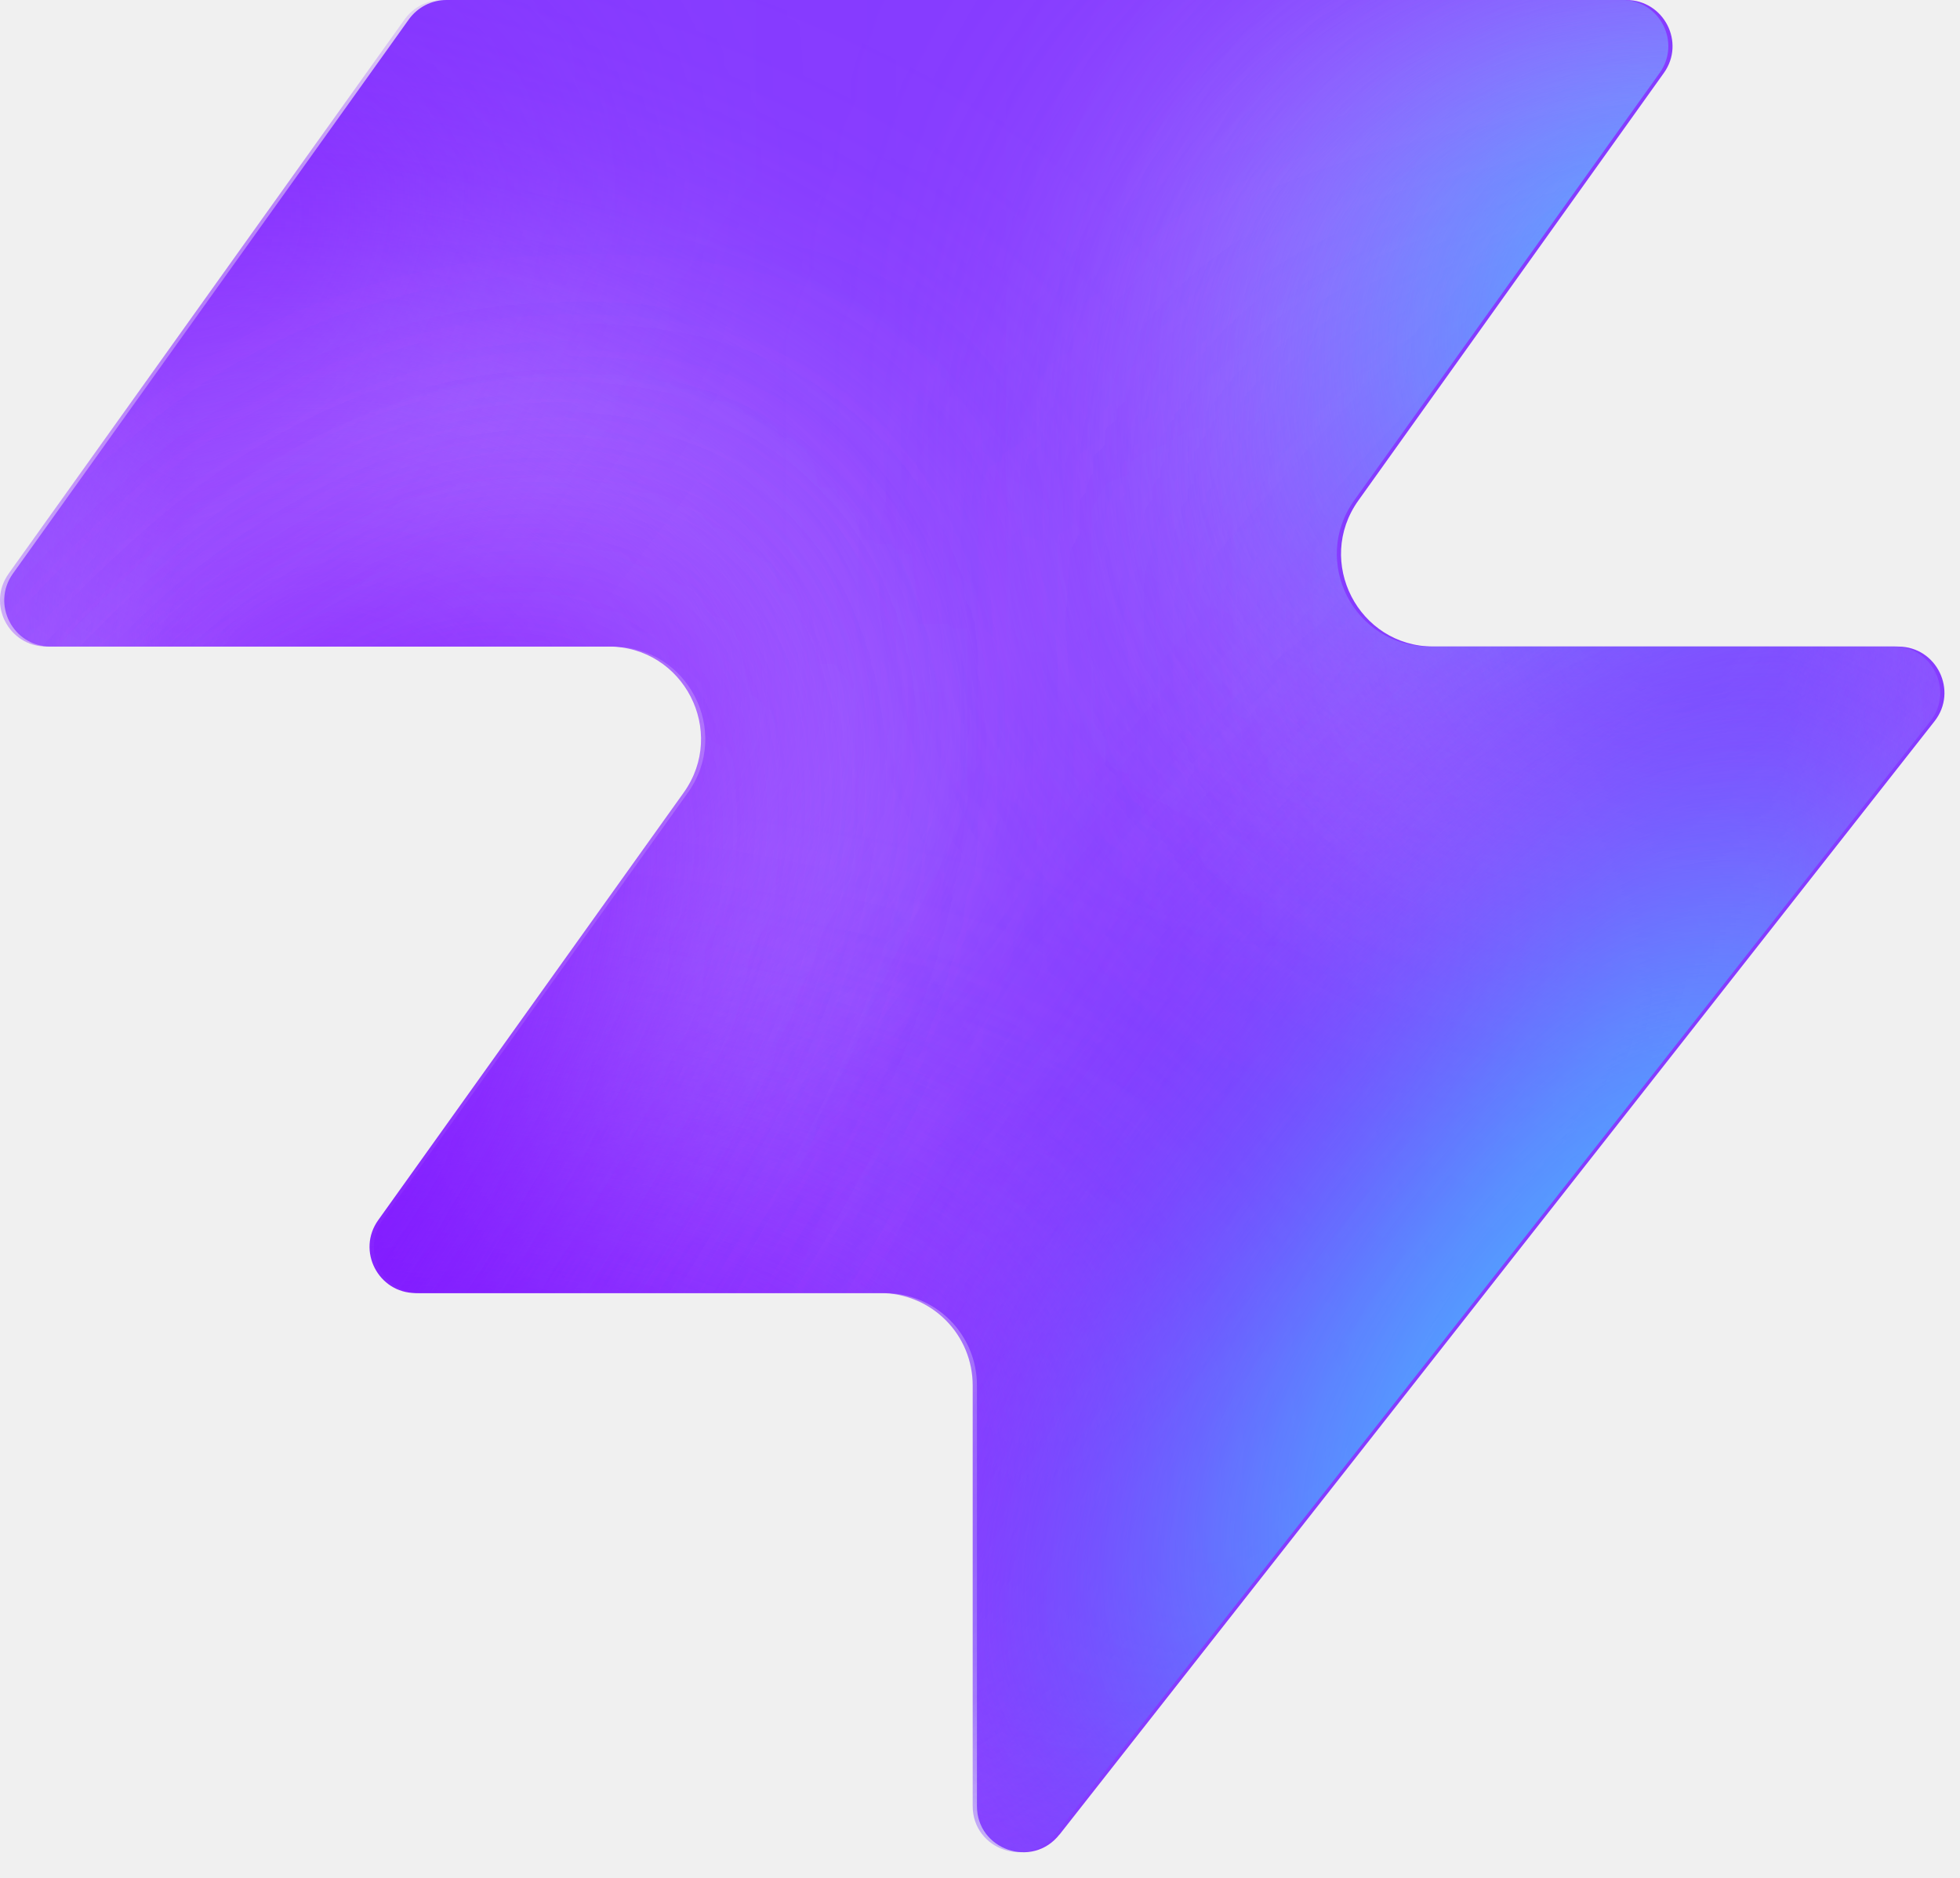
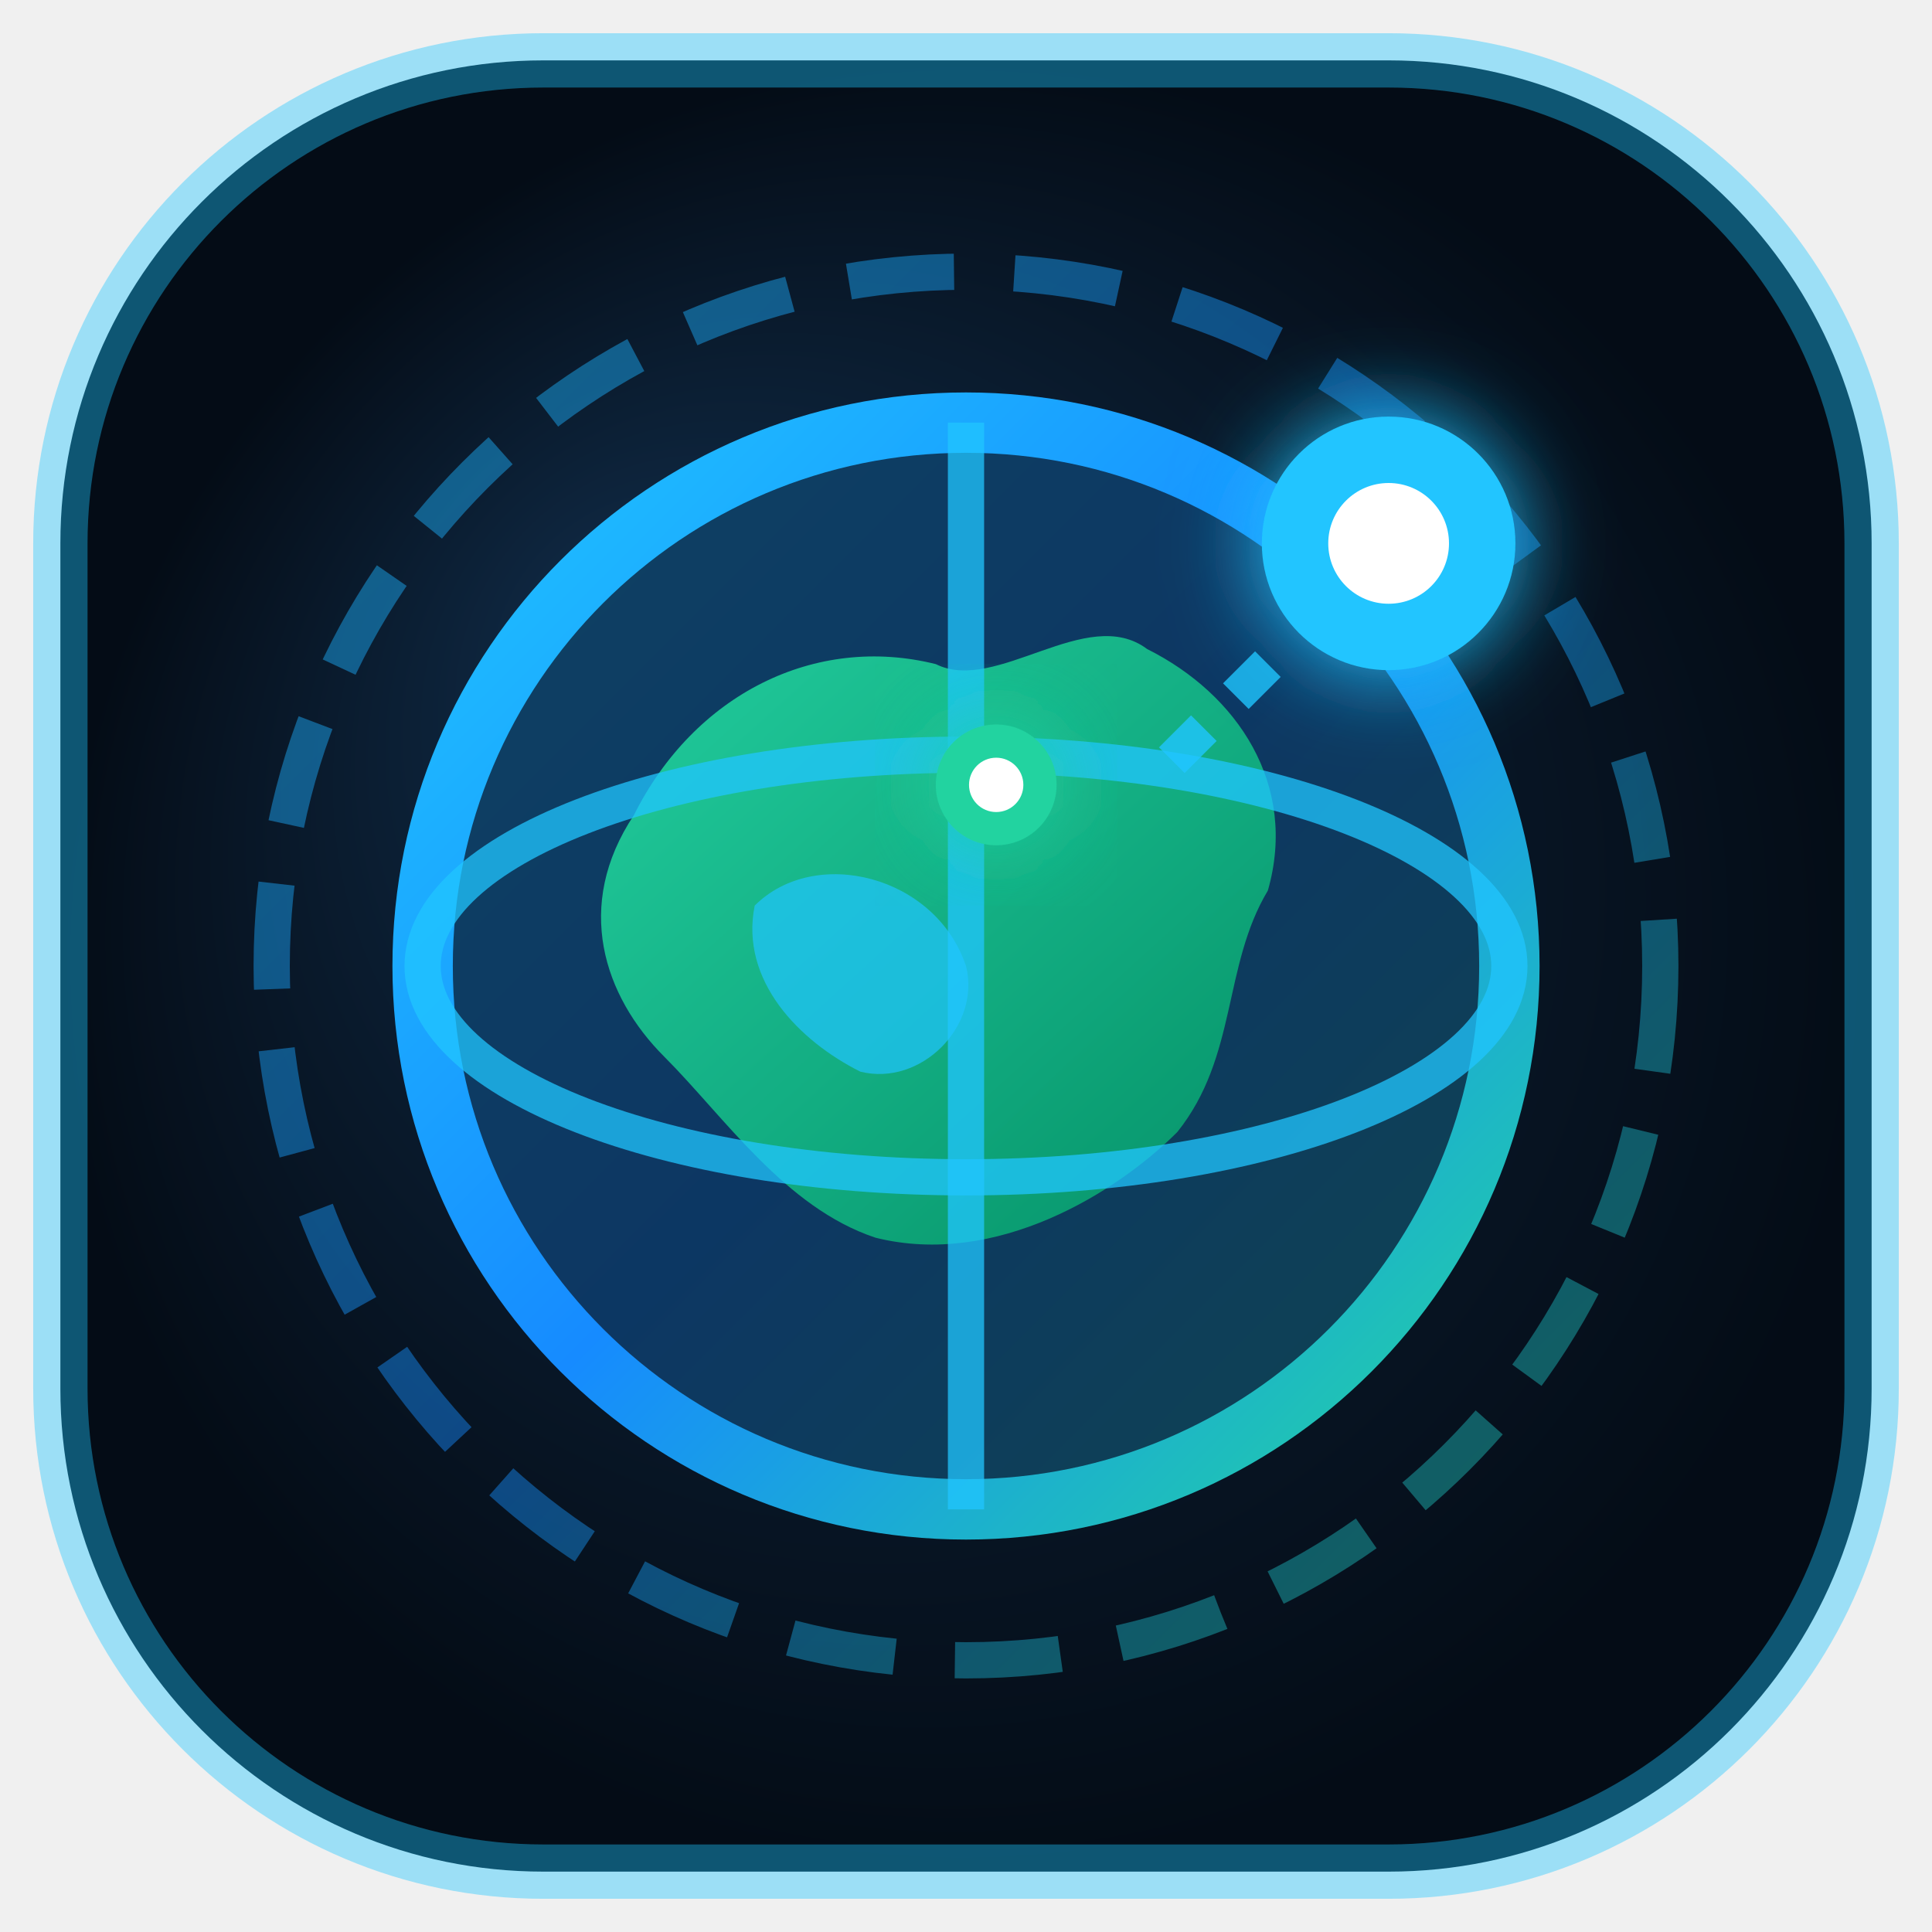
- <svg xmlns="http://www.w3.org/2000/svg" width="48" height="46" fill="none" viewBox="0 0 48 46">
-   <path fill="#863bff" d="M25.946 44.938c-.664.845-2.021.375-2.021-.698V33.937a2.26 2.26 0 0 0-2.262-2.262H10.287c-.92 0-1.456-1.04-.92-1.788l7.48-10.471c1.07-1.497 0-3.578-1.842-3.578H1.237c-.92 0-1.456-1.04-.92-1.788L10.013.474c.214-.297.556-.474.92-.474h28.894c.92 0 1.456 1.04.92 1.788l-7.48 10.471c-1.07 1.498 0 3.579 1.842 3.579h11.377c.943 0 1.473 1.088.89 1.83L25.947 44.94z" style="fill:#863bff;fill:color(display-p3 .525 .23 1);fill-opacity:1" />
-   <mask id="a" width="48" height="46" x="0" y="0" maskUnits="userSpaceOnUse" style="mask-type:alpha">
-     <path fill="#000" d="M25.842 44.938c-.664.844-2.021.375-2.021-.698V33.937a2.26 2.26 0 0 0-2.262-2.262H10.183c-.92 0-1.456-1.04-.92-1.788l7.48-10.471c1.07-1.498 0-3.579-1.842-3.579H1.133c-.92 0-1.456-1.04-.92-1.787L9.91.473c.214-.297.556-.474.92-.474h28.894c.92 0 1.456 1.04.92 1.788l-7.48 10.471c-1.07 1.498 0 3.578 1.842 3.578h11.377c.943 0 1.473 1.088.89 1.832L25.843 44.94z" style="fill:#000;fill-opacity:1" />
-   </mask>
-   <g mask="url(#a)">
-     <g filter="url(#b)">
-       <ellipse cx="5.508" cy="14.704" fill="#ede6ff" rx="5.508" ry="14.704" style="fill:#ede6ff;fill:color(display-p3 .927 .903 1);fill-opacity:1" transform="matrix(.00324 1 1 -.00324 -4.47 31.516)" />
-     </g>
-     <g filter="url(#c)">
-       <ellipse cx="10.399" cy="29.851" fill="#ede6ff" rx="10.399" ry="29.851" style="fill:#ede6ff;fill:color(display-p3 .927 .903 1);fill-opacity:1" transform="matrix(.00324 1 1 -.00324 -39.328 7.883)" />
-     </g>
-     <g filter="url(#d)">
-       <ellipse cx="5.508" cy="30.487" fill="#7e14ff" rx="5.508" ry="30.487" style="fill:#7e14ff;fill:color(display-p3 .492 .077 1);fill-opacity:1" transform="rotate(89.814 -25.913 -14.639)scale(1 -1)" />
-     </g>
-     <g filter="url(#e)">
-       <ellipse cx="5.508" cy="30.599" fill="#7e14ff" rx="5.508" ry="30.599" style="fill:#7e14ff;fill:color(display-p3 .492 .077 1);fill-opacity:1" transform="rotate(89.814 -32.644 -3.334)scale(1 -1)" />
-     </g>
-     <g filter="url(#f)">
-       <ellipse cx="5.508" cy="30.599" fill="#7e14ff" rx="5.508" ry="30.599" style="fill:#7e14ff;fill:color(display-p3 .492 .077 1);fill-opacity:1" transform="matrix(.00324 1 1 -.00324 -34.34 30.47)" />
-     </g>
-     <g filter="url(#g)">
-       <ellipse cx="14.072" cy="22.078" fill="#ede6ff" rx="14.072" ry="22.078" style="fill:#ede6ff;fill:color(display-p3 .927 .903 1);fill-opacity:1" transform="rotate(93.35 24.506 48.493)scale(-1 1)" />
-     </g>
-     <g filter="url(#h)">
-       <ellipse cx="3.47" cy="21.501" fill="#7e14ff" rx="3.47" ry="21.501" style="fill:#7e14ff;fill:color(display-p3 .492 .077 1);fill-opacity:1" transform="rotate(89.009 28.708 47.59)scale(-1 1)" />
-     </g>
-     <g filter="url(#i)">
-       <ellipse cx="3.47" cy="21.501" fill="#7e14ff" rx="3.47" ry="21.501" style="fill:#7e14ff;fill:color(display-p3 .492 .077 1);fill-opacity:1" transform="rotate(89.009 28.708 47.59)scale(-1 1)" />
-     </g>
-     <g filter="url(#j)">
-       <ellipse cx=".387" cy="8.972" fill="#7e14ff" rx="4.407" ry="29.108" style="fill:#7e14ff;fill:color(display-p3 .492 .077 1);fill-opacity:1" transform="rotate(39.51 .387 8.972)" />
-     </g>
-     <g filter="url(#k)">
-       <ellipse cx="47.523" cy="-6.092" fill="#7e14ff" rx="4.407" ry="29.108" style="fill:#7e14ff;fill:color(display-p3 .492 .077 1);fill-opacity:1" transform="rotate(37.892 47.523 -6.092)" />
-     </g>
-     <g filter="url(#l)">
-       <ellipse cx="41.412" cy="6.333" fill="#47bfff" rx="5.971" ry="9.665" style="fill:#47bfff;fill:color(display-p3 .28 .748 1);fill-opacity:1" transform="rotate(37.892 41.412 6.333)" />
-     </g>
-     <g filter="url(#m)">
-       <ellipse cx="-1.879" cy="38.332" fill="#7e14ff" rx="4.407" ry="29.108" style="fill:#7e14ff;fill:color(display-p3 .492 .077 1);fill-opacity:1" transform="rotate(37.892 -1.88 38.332)" />
-     </g>
-     <g filter="url(#n)">
-       <ellipse cx="-1.879" cy="38.332" fill="#7e14ff" rx="4.407" ry="29.108" style="fill:#7e14ff;fill:color(display-p3 .492 .077 1);fill-opacity:1" transform="rotate(37.892 -1.88 38.332)" />
-     </g>
-     <g filter="url(#o)">
-       <ellipse cx="35.651" cy="29.907" fill="#7e14ff" rx="4.407" ry="29.108" style="fill:#7e14ff;fill:color(display-p3 .492 .077 1);fill-opacity:1" transform="rotate(37.892 35.651 29.907)" />
-     </g>
-     <g filter="url(#p)">
-       <ellipse cx="38.418" cy="32.4" fill="#47bfff" rx="5.971" ry="15.297" style="fill:#47bfff;fill:color(display-p3 .28 .748 1);fill-opacity:1" transform="rotate(37.892 38.418 32.4)" />
-     </g>
-   </g>
+ <svg xmlns="http://www.w3.org/2000/svg" viewBox="0 0 64 64" fill="none">
  <defs>
-     <filter id="b" width="60.045" height="41.654" x="-19.77" y="16.149" color-interpolation-filters="sRGB" filterUnits="userSpaceOnUse">
-       <feFlood flood-opacity="0" result="BackgroundImageFix" />
-       <feBlend in="SourceGraphic" in2="BackgroundImageFix" result="shape" />
-       <feGaussianBlur result="effect1_foregroundBlur_2002_17158" stdDeviation="7.659" />
-     </filter>
-     <filter id="c" width="90.34" height="51.437" x="-54.613" y="-7.533" color-interpolation-filters="sRGB" filterUnits="userSpaceOnUse">
-       <feFlood flood-opacity="0" result="BackgroundImageFix" />
-       <feBlend in="SourceGraphic" in2="BackgroundImageFix" result="shape" />
-       <feGaussianBlur result="effect1_foregroundBlur_2002_17158" stdDeviation="7.659" />
-     </filter>
-     <filter id="d" width="79.355" height="29.4" x="-49.64" y="2.03" color-interpolation-filters="sRGB" filterUnits="userSpaceOnUse">
-       <feFlood flood-opacity="0" result="BackgroundImageFix" />
-       <feBlend in="SourceGraphic" in2="BackgroundImageFix" result="shape" />
-       <feGaussianBlur result="effect1_foregroundBlur_2002_17158" stdDeviation="4.596" />
-     </filter>
-     <filter id="e" width="79.579" height="29.4" x="-45.045" y="20.029" color-interpolation-filters="sRGB" filterUnits="userSpaceOnUse">
-       <feFlood flood-opacity="0" result="BackgroundImageFix" />
-       <feBlend in="SourceGraphic" in2="BackgroundImageFix" result="shape" />
-       <feGaussianBlur result="effect1_foregroundBlur_2002_17158" stdDeviation="4.596" />
-     </filter>
-     <filter id="f" width="79.579" height="29.4" x="-43.513" y="21.178" color-interpolation-filters="sRGB" filterUnits="userSpaceOnUse">
-       <feFlood flood-opacity="0" result="BackgroundImageFix" />
-       <feBlend in="SourceGraphic" in2="BackgroundImageFix" result="shape" />
-       <feGaussianBlur result="effect1_foregroundBlur_2002_17158" stdDeviation="4.596" />
-     </filter>
-     <filter id="g" width="74.749" height="58.852" x="15.756" y="-17.901" color-interpolation-filters="sRGB" filterUnits="userSpaceOnUse">
-       <feFlood flood-opacity="0" result="BackgroundImageFix" />
-       <feBlend in="SourceGraphic" in2="BackgroundImageFix" result="shape" />
-       <feGaussianBlur result="effect1_foregroundBlur_2002_17158" stdDeviation="7.659" />
-     </filter>
-     <filter id="h" width="61.377" height="25.362" x="23.548" y="2.284" color-interpolation-filters="sRGB" filterUnits="userSpaceOnUse">
-       <feFlood flood-opacity="0" result="BackgroundImageFix" />
-       <feBlend in="SourceGraphic" in2="BackgroundImageFix" result="shape" />
-       <feGaussianBlur result="effect1_foregroundBlur_2002_17158" stdDeviation="4.596" />
-     </filter>
-     <filter id="i" width="61.377" height="25.362" x="23.548" y="2.284" color-interpolation-filters="sRGB" filterUnits="userSpaceOnUse">
-       <feFlood flood-opacity="0" result="BackgroundImageFix" />
-       <feBlend in="SourceGraphic" in2="BackgroundImageFix" result="shape" />
-       <feGaussianBlur result="effect1_foregroundBlur_2002_17158" stdDeviation="4.596" />
-     </filter>
-     <filter id="j" width="56.045" height="63.649" x="-27.636" y="-22.853" color-interpolation-filters="sRGB" filterUnits="userSpaceOnUse">
-       <feFlood flood-opacity="0" result="BackgroundImageFix" />
-       <feBlend in="SourceGraphic" in2="BackgroundImageFix" result="shape" />
-       <feGaussianBlur result="effect1_foregroundBlur_2002_17158" stdDeviation="4.596" />
-     </filter>
-     <filter id="k" width="54.814" height="64.646" x="20.116" y="-38.415" color-interpolation-filters="sRGB" filterUnits="userSpaceOnUse">
-       <feFlood flood-opacity="0" result="BackgroundImageFix" />
-       <feBlend in="SourceGraphic" in2="BackgroundImageFix" result="shape" />
-       <feGaussianBlur result="effect1_foregroundBlur_2002_17158" stdDeviation="4.596" />
-     </filter>
-     <filter id="l" width="33.541" height="35.313" x="24.641" y="-11.323" color-interpolation-filters="sRGB" filterUnits="userSpaceOnUse">
-       <feFlood flood-opacity="0" result="BackgroundImageFix" />
-       <feBlend in="SourceGraphic" in2="BackgroundImageFix" result="shape" />
-       <feGaussianBlur result="effect1_foregroundBlur_2002_17158" stdDeviation="4.596" />
-     </filter>
-     <filter id="m" width="54.814" height="64.646" x="-29.286" y="6.009" color-interpolation-filters="sRGB" filterUnits="userSpaceOnUse">
-       <feFlood flood-opacity="0" result="BackgroundImageFix" />
-       <feBlend in="SourceGraphic" in2="BackgroundImageFix" result="shape" />
-       <feGaussianBlur result="effect1_foregroundBlur_2002_17158" stdDeviation="4.596" />
-     </filter>
-     <filter id="n" width="54.814" height="64.646" x="-29.286" y="6.009" color-interpolation-filters="sRGB" filterUnits="userSpaceOnUse">
-       <feFlood flood-opacity="0" result="BackgroundImageFix" />
-       <feBlend in="SourceGraphic" in2="BackgroundImageFix" result="shape" />
-       <feGaussianBlur result="effect1_foregroundBlur_2002_17158" stdDeviation="4.596" />
-     </filter>
-     <filter id="o" width="54.814" height="64.646" x="8.244" y="-2.416" color-interpolation-filters="sRGB" filterUnits="userSpaceOnUse">
-       <feFlood flood-opacity="0" result="BackgroundImageFix" />
-       <feBlend in="SourceGraphic" in2="BackgroundImageFix" result="shape" />
-       <feGaussianBlur result="effect1_foregroundBlur_2002_17158" stdDeviation="4.596" />
-     </filter>
-     <filter id="p" width="39.409" height="43.623" x="18.713" y="10.588" color-interpolation-filters="sRGB" filterUnits="userSpaceOnUse">
-       <feFlood flood-opacity="0" result="BackgroundImageFix" />
-       <feBlend in="SourceGraphic" in2="BackgroundImageFix" result="shape" />
-       <feGaussianBlur result="effect1_foregroundBlur_2002_17158" stdDeviation="4.596" />
+     <radialGradient id="bgGrad" cx="50%" cy="50%" r="50%" fx="30%" fy="30%">
+       <stop offset="0%" stop-color="#102B47" />
+       <stop offset="100%" stop-color="#040C16" />
+     </radialGradient>
+     <linearGradient id="orbitGlow" x1="0%" y1="0%" x2="100%" y2="100%">
+       <stop offset="0%" stop-color="#20C5FF" />
+       <stop offset="50%" stop-color="#168BFF" />
+       <stop offset="100%" stop-color="#22D3A0" />
+     </linearGradient>
+     <linearGradient id="emeraldGrad" x1="0%" y1="0%" x2="100%" y2="100%">
+       <stop offset="0%" stop-color="#22D3A0" />
+       <stop offset="100%" stop-color="#059669" />
+     </linearGradient>
+     <linearGradient id="cyanGrad" x1="0%" y1="0%" x2="100%" y2="100%">
+       <stop offset="0%" stop-color="#67E8F9" />
+       <stop offset="100%" stop-color="#20C5FF" />
+     </linearGradient>
+     <filter id="nodeGlow" x="-50%" y="-50%" width="200%" height="200%">
+       <feGaussianBlur stdDeviation="1.5" result="blur" />
+       <feMerge>
+         <feMergeNode in="blur" />
+         <feMergeNode in="SourceGraphic" />
+       </feMerge>
    </filter>
  </defs>
+   <rect x="2" y="2" width="60" height="60" rx="16" fill="url(#bgGrad)" stroke="#20C5FF" stroke-opacity="0.4" stroke-width="1.8" />
+   <circle cx="32" cy="32" r="23" stroke="url(#orbitGlow)" stroke-width="1.2" stroke-opacity="0.45" stroke-dasharray="3.5 2" />
+   <circle cx="32" cy="32" r="18" fill="#0A223C" />
+   <circle cx="32" cy="32" r="18" fill="url(#orbitGlow)" fill-opacity="0.2" />
+   <circle cx="32" cy="32" r="18" stroke="url(#orbitGlow)" stroke-width="2" />
+   <path d="M21 27C23 23 27 21 31 22C33 23 36 20 38 21.5C41 23 43 26 42 29.5C40.5 32 41 35 39 37.5C37 39.5 33 42 29 41C26 40 24 37 22 35C20 33 19 30 21 27Z" fill="url(#emeraldGrad)" opacity="0.95" />
+   <path d="M25 30C27 28 31 29 32 32C32.5 34 30.5 36 28.5 35.5C26.5 34.5 24.5 32.5 25 30Z" fill="#20C5FF" opacity="0.7" />
+   <ellipse cx="32" cy="32" rx="18" ry="7" fill="none" stroke="#20C5FF" stroke-width="1.2" stroke-opacity="0.75" />
+   <line x1="32" y1="14" x2="32" y2="50" stroke="#20C5FF" stroke-width="1.2" stroke-opacity="0.75" />
+   <circle cx="46" cy="18" r="4.2" fill="#20C5FF" filter="url(#nodeGlow)" />
+   <circle cx="46" cy="18" r="2" fill="#FFFFFF" />
+   <line x1="42" y1="22" x2="38" y2="26" stroke="#20C5FF" stroke-width="1.2" stroke-opacity="0.8" stroke-dasharray="1.5 1.5" />
+   <circle cx="33" cy="26" r="2" fill="#22D3A0" filter="url(#nodeGlow)" />
+   <circle cx="33" cy="26" r="0.9" fill="#FFFFFF" />
</svg>
